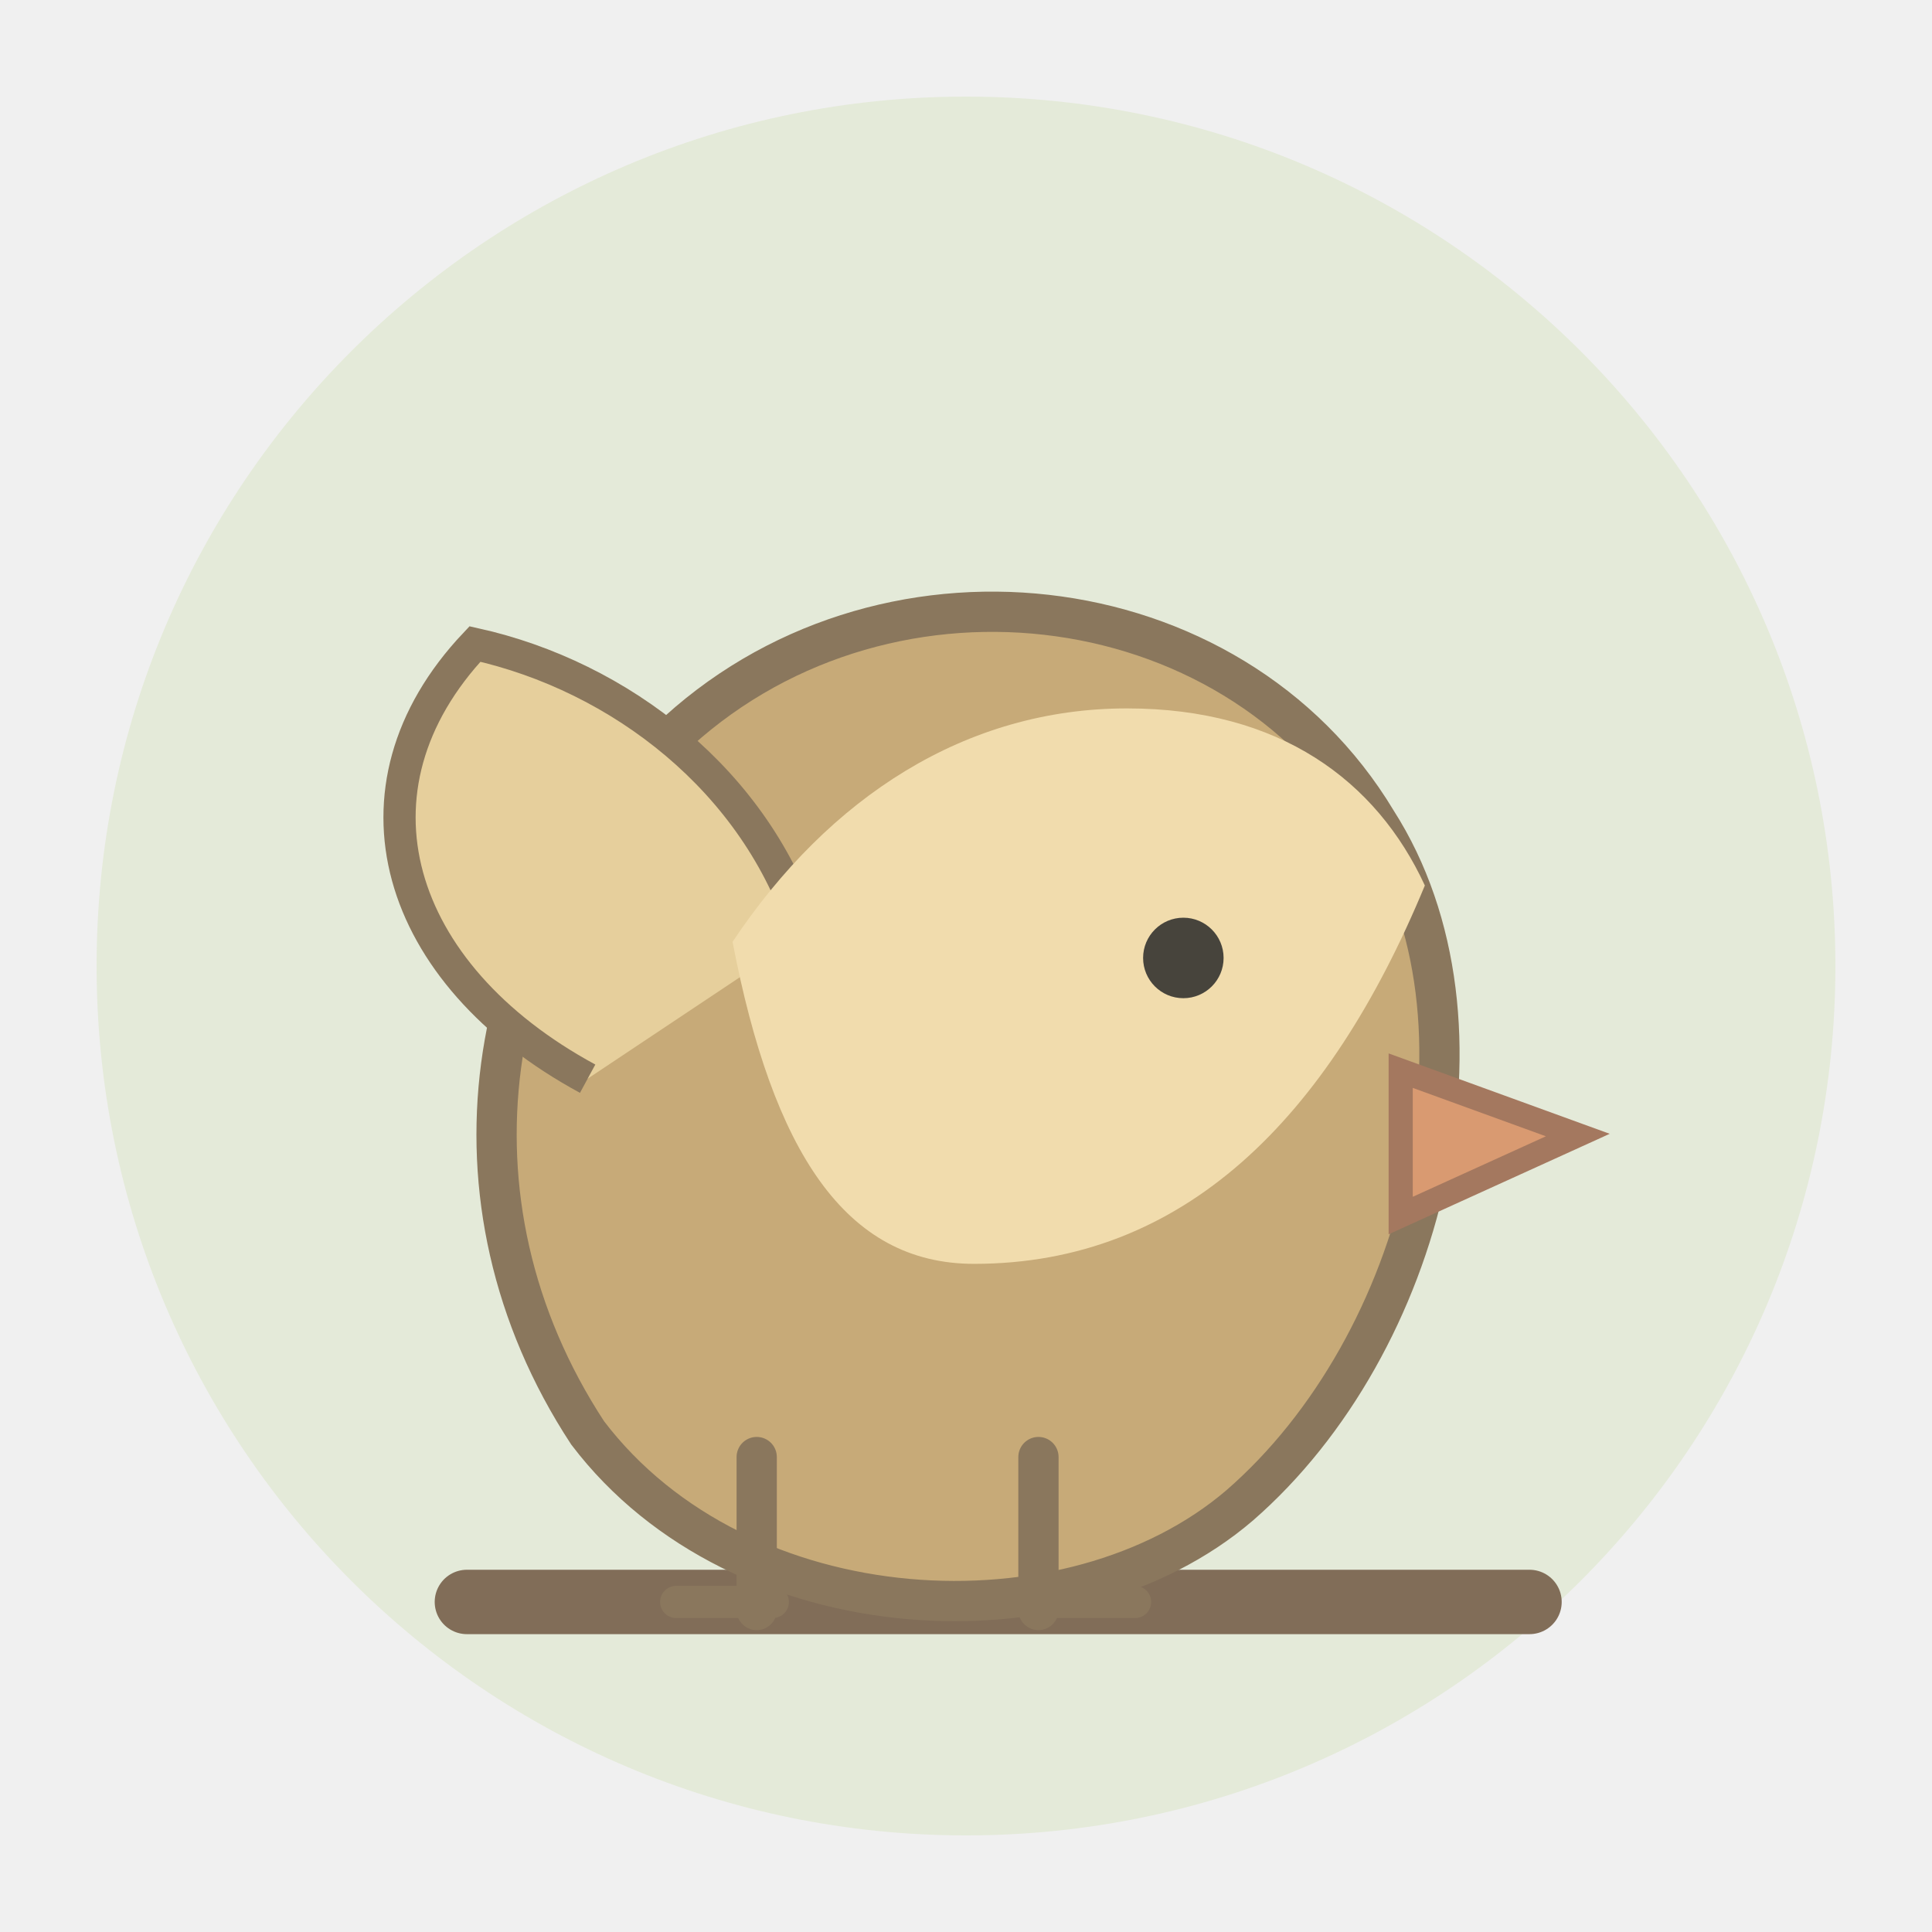
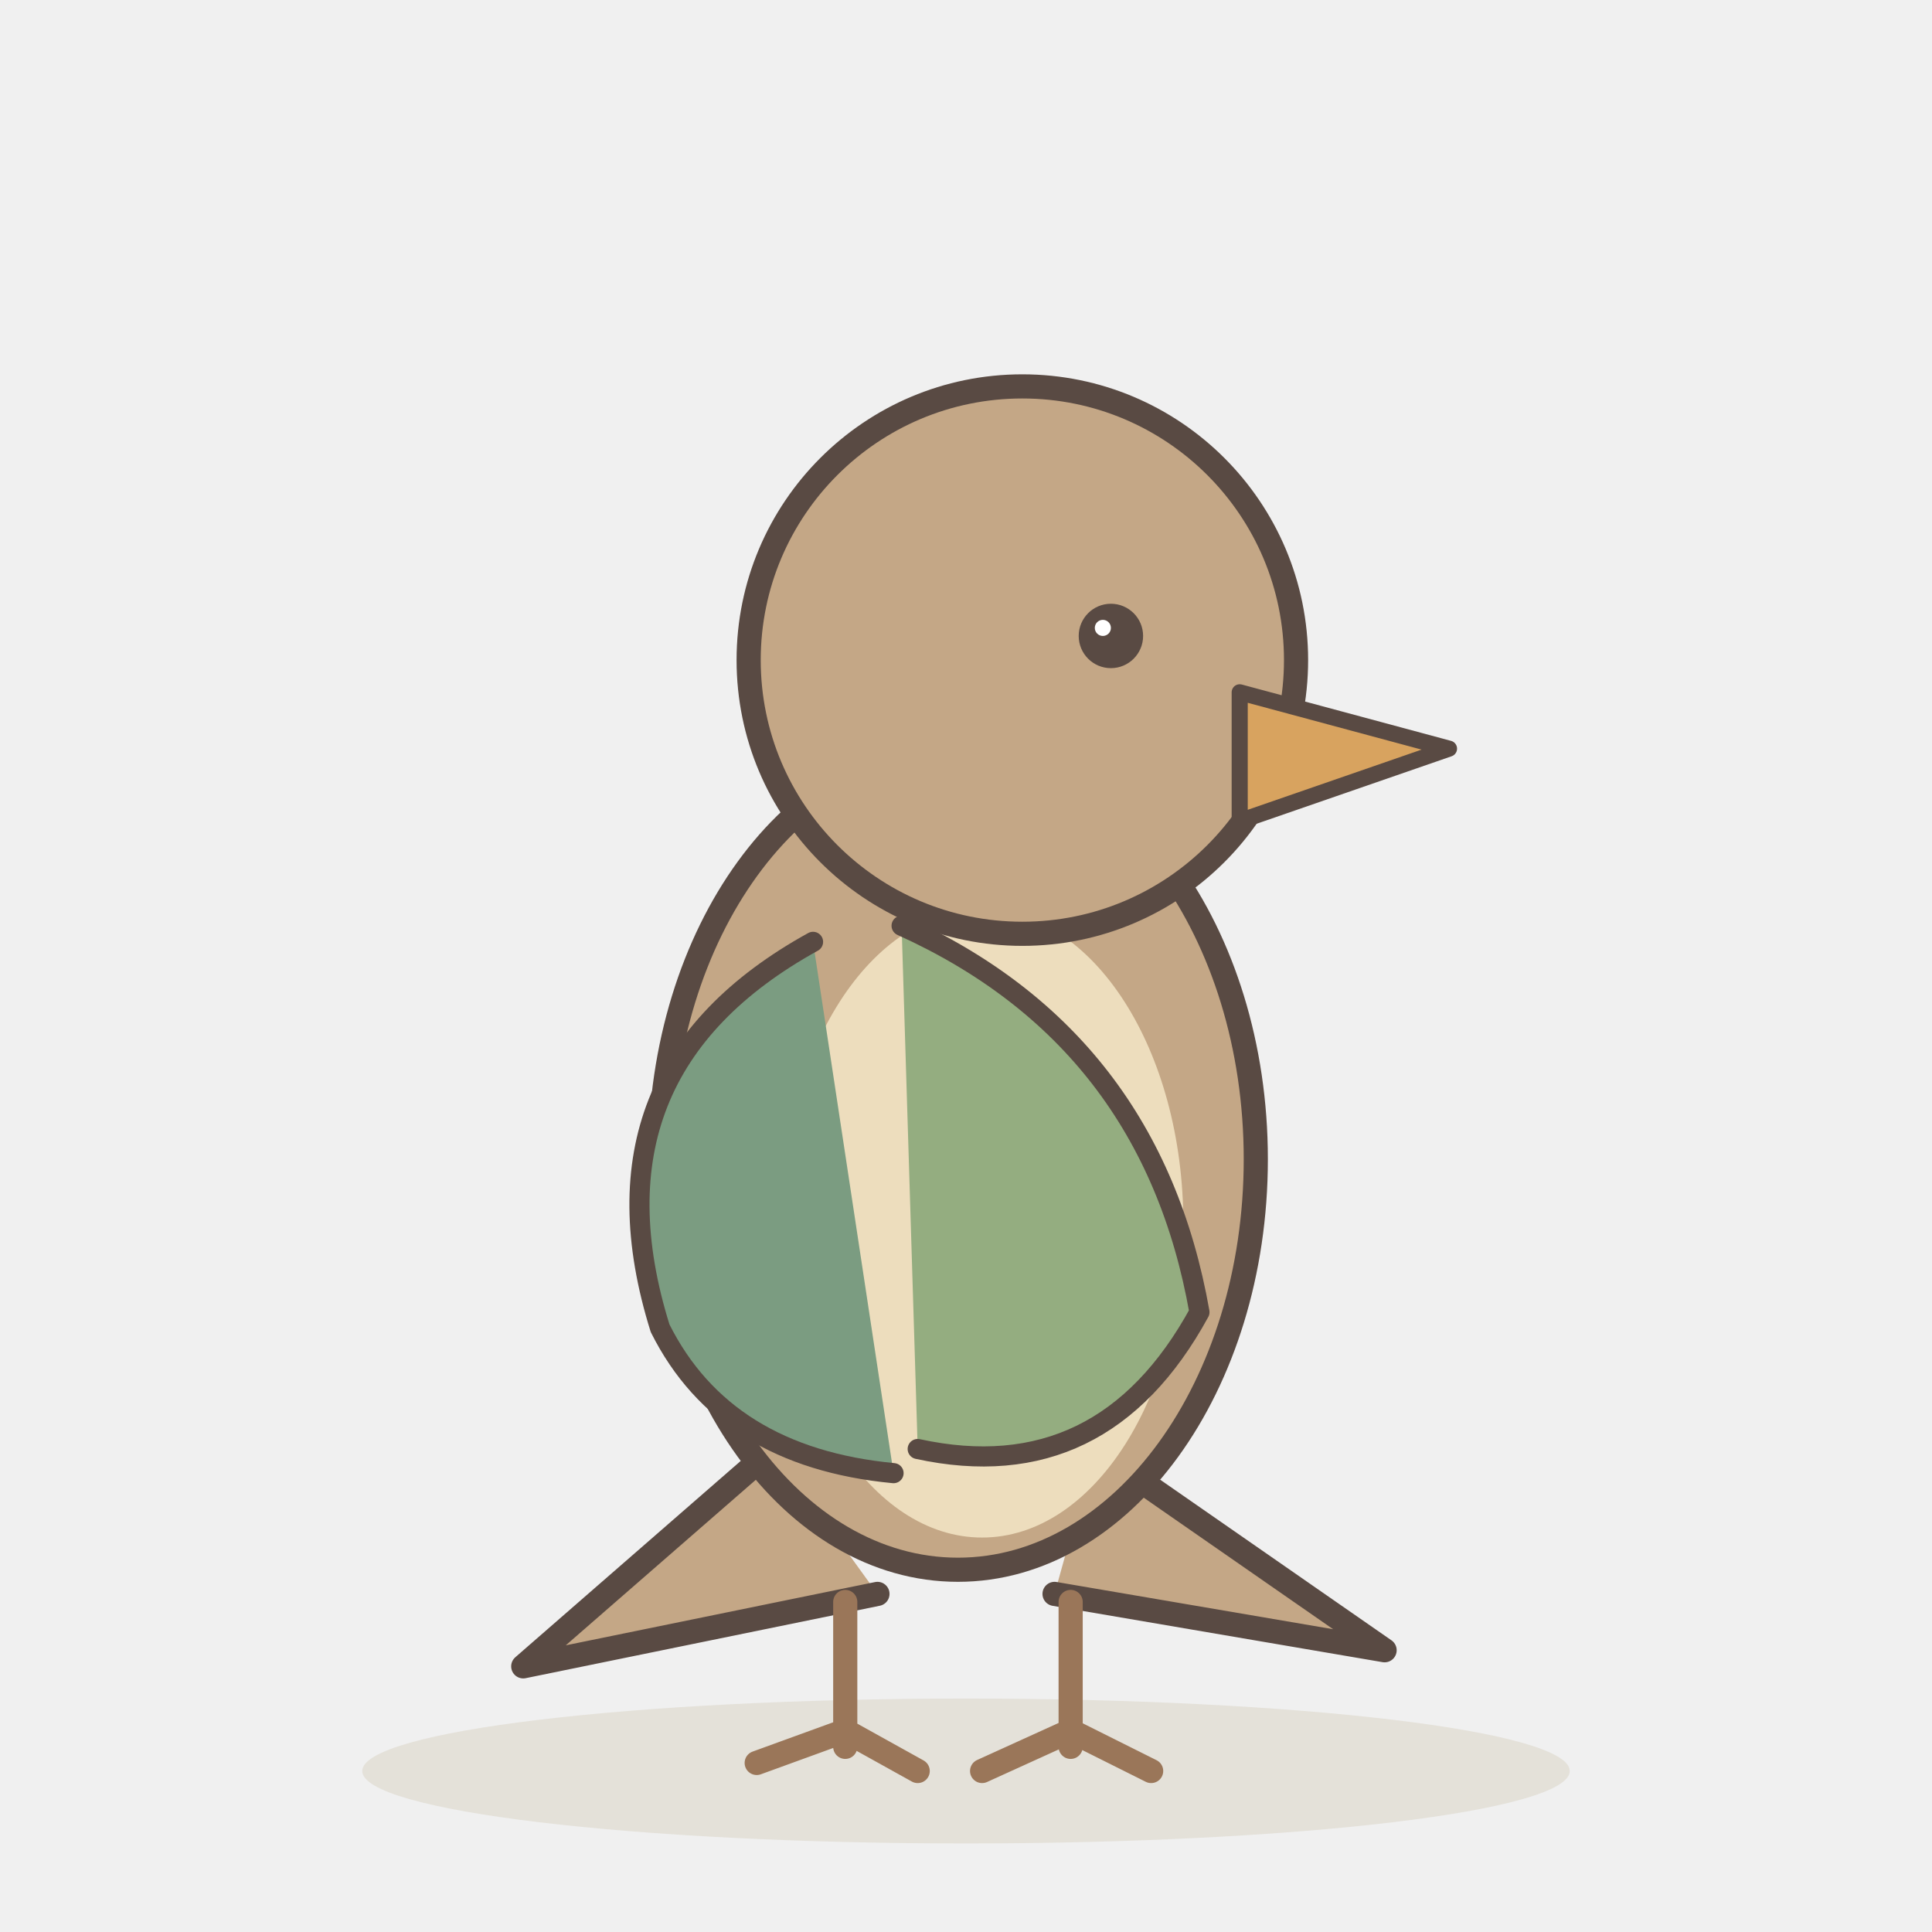
- <svg xmlns="http://www.w3.org/2000/svg" viewBox="0 0 240 240">
-   <circle cx="120" cy="120" r="108" fill="#e4ead9" />
-   <path d="M58 199h132" stroke="#816d58" stroke-width="8" stroke-linecap="round" />
-   <path d="M73 178c-19-29-13-64 10-86 26-25 70-20 88 10 16 25 6 65-17 85-21 18-62 16-81-9z" fill="#c7aa78" stroke="#8a775d" stroke-width="5" />
-   <path d="M73 134c-24-13-31-36-14-54 18 4 35 17 41 36" fill="#e6cf9c" stroke="#8a775d" stroke-width="4" />
-   <path d="M91 117c12-18 29-29 49-29 19 0 31 9 37 22-12 29-30 47-56 47-16 0-25-14-30-40z" fill="#f1dcad" />
-   <circle cx="147" cy="119" r="5" fill="#47443c" />
-   <path d="m174 133 22 8-22 10z" fill="#d99a71" stroke="#a4785f" stroke-width="3" />
-   <path d="M94 181v19m35-19v19" stroke="#8a775d" stroke-width="5" stroke-linecap="round" />
-   <path d="M96 199h-12m45 0h12" stroke="#8a775d" stroke-width="4" stroke-linecap="round" />
+ <svg xmlns="http://www.w3.org/2000/svg" viewBox="0 0 240 240" role="img" aria-label="小鸟">
+   <g stroke-linecap="round" stroke-linejoin="round">
+     <ellipse cx="120" cy="220" rx="75" ry="9" fill="#d9d3c4" opacity=".52" />
+     <path d="M96 180 65 207l44-9m27-18 36 25-41-7" fill="#c4a786" stroke="#594a43" stroke-width="3" />
+     <ellipse cx="119" cy="144" rx="37" ry="51" fill="#c4a786" stroke="#594a43" stroke-width="3" />
+     <ellipse cx="122" cy="152" rx="25" ry="39" fill="#efe0c0" opacity=".95" />
+     <path d="M101 117q-29 16-19 48 8 16 29 18" fill="#7b9c81" stroke="#594a43" stroke-width="2.5" />
+     <path d="M112 115q31 14 37 48-12 22-35 17" fill="#94ad80" stroke="#594a43" stroke-width="2.5" />
+     <path d="M105 199v18m28-18v18m-28-2-11 4m11-4 9 5m19-5-11 5m11-5 10 5" fill="none" stroke="#9a7659" stroke-width="3" />
+     <circle cx="127" cy="82" r="34" fill="#c4a786" stroke="#594a43" stroke-width="3" />
+     <circle cx="138" cy="79" r="4" fill="#594a43" />
+     <circle cx="137" cy="78" r="1" fill="#fff" />
+     <path d="m154 86 26 7-26 9z" fill="#d8a35f" stroke="#594a43" stroke-width="2" />
+   </g>
</svg>
